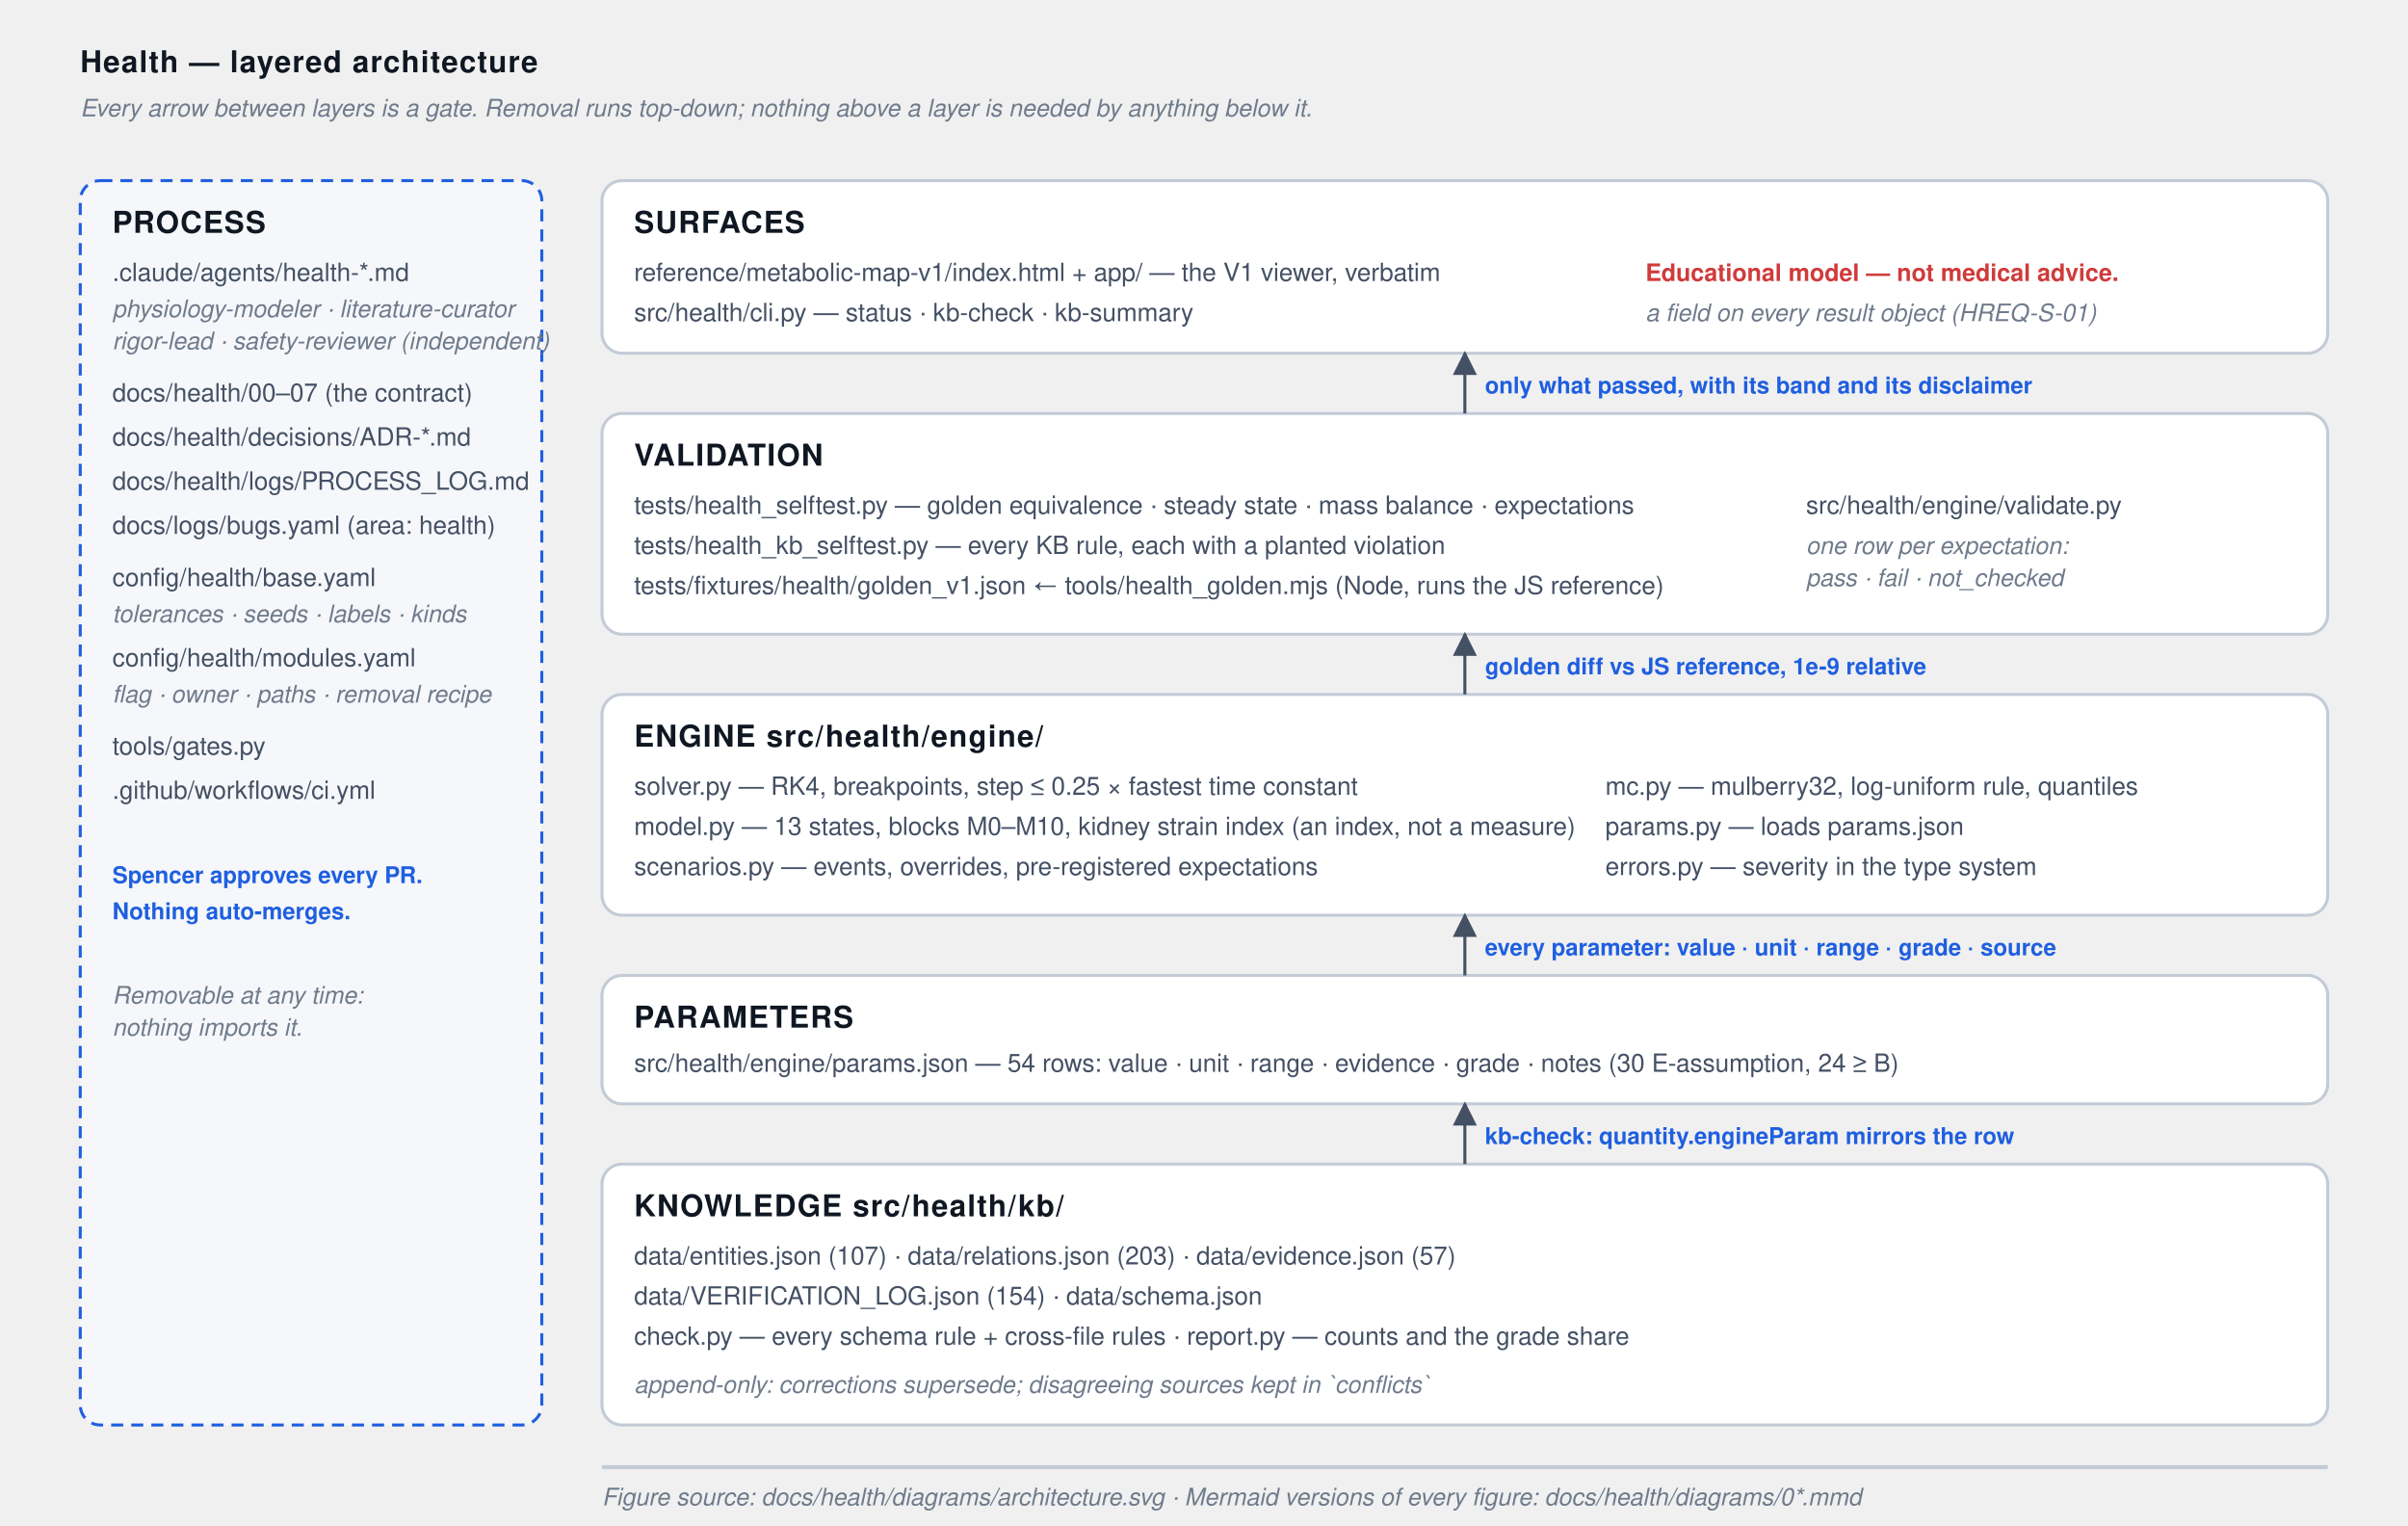
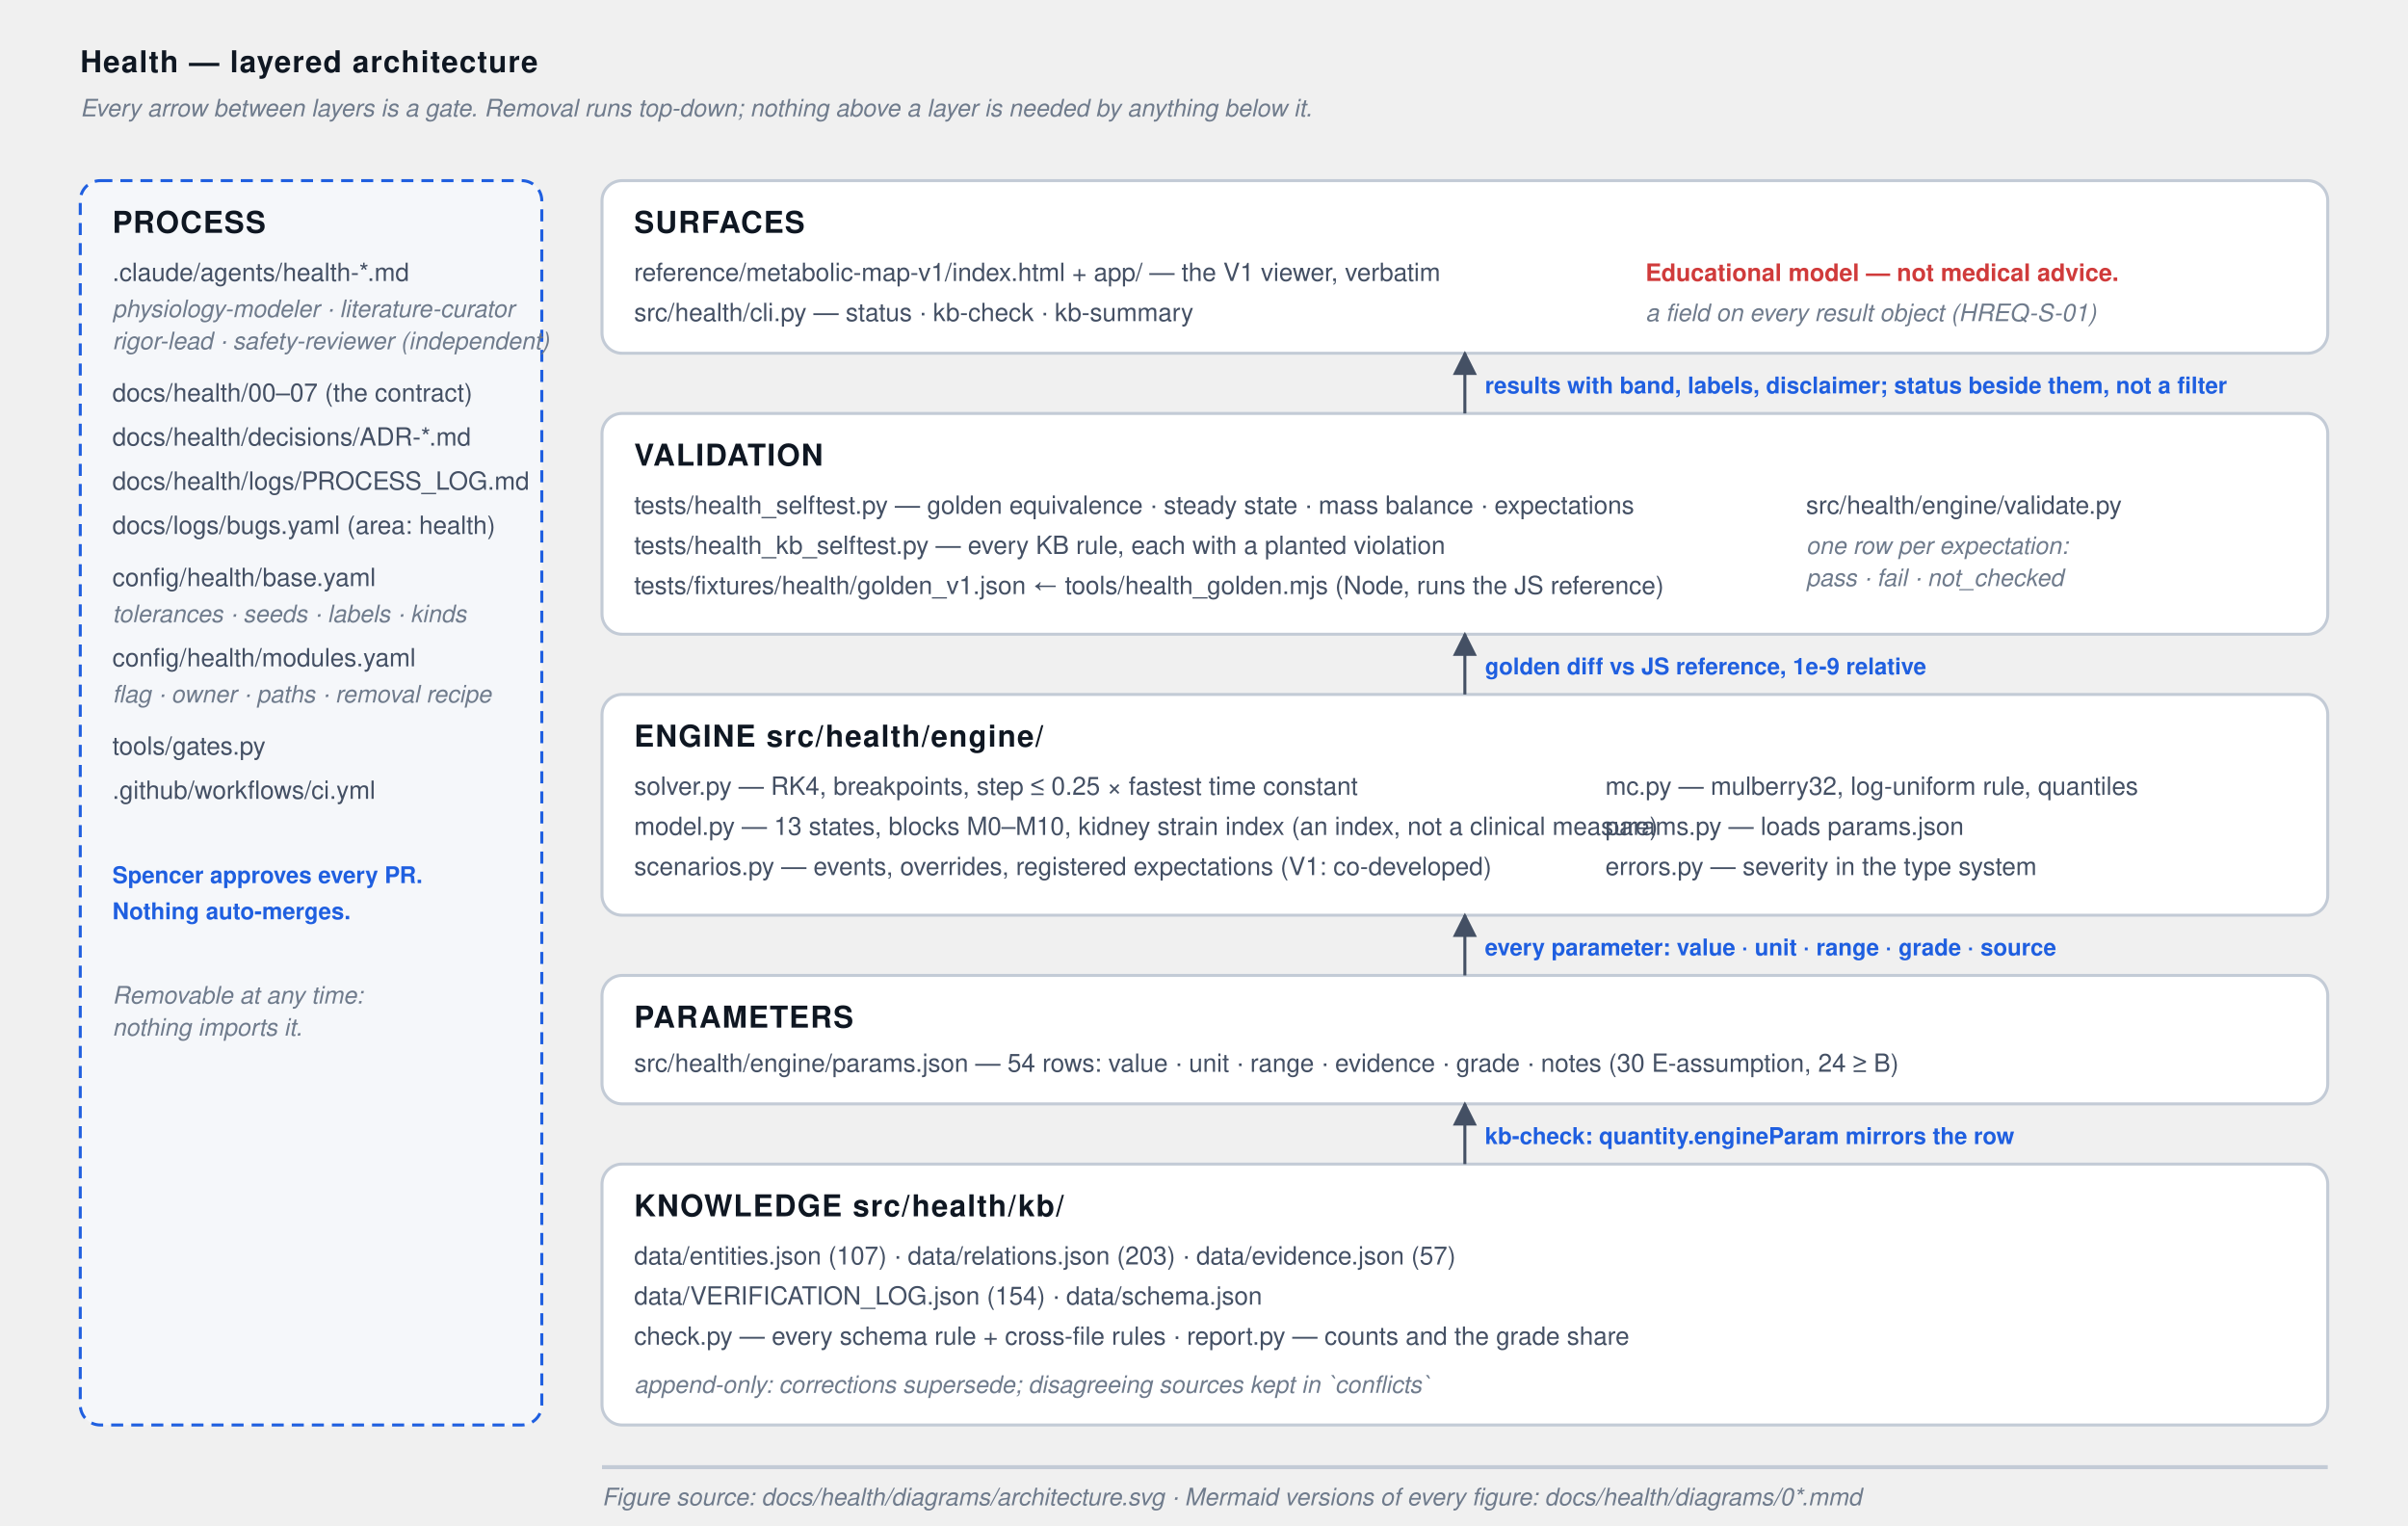
<svg xmlns="http://www.w3.org/2000/svg" viewBox="0 0 1200 760" width="1200" height="760" font-family="Helvetica, Arial, sans-serif">
  <defs>
    <marker id="arrow" viewBox="0 0 10 10" refX="9" refY="5" markerWidth="8" markerHeight="8" orient="auto-start-reverse">
      <path d="M0,0 L10,5 L0,10 z" fill="#445064" />
    </marker>
    <style>
      .layer { fill: #ffffff; stroke: #c3cbd6; stroke-width: 1.5; rx: 10; }
      .layer.process { fill: #f5f7fa; stroke: #1f5fe0; stroke-dasharray: 6 4; }
      .title { font-size: 15px; font-weight: 700; fill: #0f1722; letter-spacing: .04em; }
      .file { font-size: 12.5px; fill: #445064; }
      .note { font-size: 12px; fill: #6f7b8c; font-style: italic; }
      .gate { font-size: 11.5px; fill: #1f5fe0; font-weight: 600; }
      .edge { stroke: #445064; stroke-width: 1.5; fill: none; marker-end: url(#arrow); }
      .op { fill: #e8f0fe; stroke: #1f5fe0; stroke-width: 1.5; }
      .optext { font-size: 13px; fill: #0f1722; font-weight: 600; }
      .disc { font-size: 12px; fill: #d03b3b; font-weight: 700; }
    </style>
  </defs>
  <text x="40" y="36" class="title" font-size="20">Health — layered architecture</text>
  <text x="40" y="58" class="note">Every arrow between layers is a gate. Removal runs top-down; nothing above a layer is needed by anything below it.</text>
  <rect x="40" y="90" width="230" height="620" class="layer process" />
  <text x="56" y="116" class="title">PROCESS</text>
  <text x="56" y="140" class="file">.claude/agents/health-*.md</text>
  <text x="56" y="158" class="note">physiology-modeler · literature-curator</text>
  <text x="56" y="174" class="note">rigor-lead · safety-reviewer (independent)</text>
  <text x="56" y="200" class="file">docs/health/00–07 (the contract)</text>
  <text x="56" y="222" class="file">docs/health/decisions/ADR-*.md</text>
  <text x="56" y="244" class="file">docs/health/logs/PROCESS_LOG.md</text>
  <text x="56" y="266" class="file">docs/logs/bugs.yaml (area: health)</text>
  <text x="56" y="292" class="file">config/health/base.yaml</text>
  <text x="56" y="310" class="note">tolerances · seeds · labels · kinds</text>
  <text x="56" y="332" class="file">config/health/modules.yaml</text>
  <text x="56" y="350" class="note">flag · owner · paths · removal recipe</text>
  <text x="56" y="376" class="file">tools/gates.py</text>
  <text x="56" y="398" class="file">.github/workflows/ci.yml</text>
  <text x="56" y="440" class="gate">Spencer approves every PR.</text>
  <text x="56" y="458" class="gate">Nothing auto-merges.</text>
  <text x="56" y="500" class="note">Removable at any time:</text>
  <text x="56" y="516" class="note">nothing imports it.</text>
  <rect x="300" y="90" width="860" height="86" class="layer" />
  <text x="316" y="116" class="title">SURFACES</text>
  <text x="316" y="140" class="file">reference/metabolic-map-v1/index.html + app/ — the V1 viewer, verbatim</text>
  <text x="316" y="160" class="file">src/health/cli.py — status · kb-check · kb-summary</text>
  <text x="820" y="140" class="disc">Educational model — not medical advice.</text>
  <text x="820" y="160" class="note">a field on every result object (HREQ-S-01)</text>
  <rect x="300" y="206" width="860" height="110" class="layer" />
  <text x="316" y="232" class="title">VALIDATION</text>
  <text x="316" y="256" class="file">tests/health_selftest.py — golden equivalence · steady state · mass balance · expectations</text>
  <text x="316" y="276" class="file">tests/health_kb_selftest.py — every KB rule, each with a planted violation</text>
  <text x="316" y="296" class="file">tests/fixtures/health/golden_v1.json ← tools/health_golden.mjs (Node, runs the JS reference)</text>
  <text x="900" y="256" class="file">src/health/engine/validate.py</text>
  <text x="900" y="276" class="note">one row per expectation:</text>
  <text x="900" y="292" class="note">pass · fail · not_checked</text>
  <rect x="300" y="346" width="860" height="110" class="layer" />
  <text x="316" y="372" class="title">ENGINE  src/health/engine/</text>
  <text x="316" y="396" class="file">solver.py — RK4, breakpoints, step ≤ 0.25 × fastest time constant</text>
-   <text x="316" y="416" class="file">model.py — 13 states, blocks M0–M10, kidney strain index (an index, not a measure)</text>
-   <text x="316" y="436" class="file">scenarios.py — events, overrides, pre-registered expectations</text>
+   <text x="316" y="416" class="file">model.py — 13 states, blocks M0–M10, kidney strain index (an index, not a clinical measure)</text>
+   <text x="316" y="436" class="file">scenarios.py — events, overrides, registered expectations (V1: co-developed)</text>
  <text x="800" y="396" class="file">mc.py — mulberry32, log-uniform rule, quantiles</text>
  <text x="800" y="416" class="file">params.py — loads params.json</text>
  <text x="800" y="436" class="file">errors.py — severity in the type system</text>
  <rect x="300" y="486" width="860" height="64" class="layer" />
  <text x="316" y="512" class="title">PARAMETERS</text>
  <text x="316" y="534" class="file">src/health/engine/params.json — 54 rows: value · unit · range · evidence · grade · notes (30 E-assumption, 24 ≥ B)</text>
  <rect x="300" y="580" width="860" height="130" class="layer" />
  <text x="316" y="606" class="title">KNOWLEDGE  src/health/kb/</text>
  <text x="316" y="630" class="file">data/entities.json (107) · data/relations.json (203) · data/evidence.json (57)</text>
  <text x="316" y="650" class="file">data/VERIFICATION_LOG.json (154) · data/schema.json</text>
  <text x="316" y="670" class="file">check.py — every schema rule + cross-file rules · report.py — counts and the grade share</text>
  <text x="316" y="694" class="note">append-only: corrections supersede; disagreeing sources kept in `conflicts`</text>
  <line x1="730" y1="580" x2="730" y2="550" class="edge" />
  <text x="740" y="570" class="gate">kb-check: quantity.engineParam mirrors the row</text>
  <line x1="730" y1="486" x2="730" y2="456" class="edge" />
  <text x="740" y="476" class="gate">every parameter: value · unit · range · grade · source</text>
  <line x1="730" y1="346" x2="730" y2="316" class="edge" />
  <text x="740" y="336" class="gate">golden diff vs JS reference, 1e-9 relative</text>
  <line x1="730" y1="206" x2="730" y2="176" class="edge" />
-   <text x="740" y="196" class="gate">only what passed, with its band and its disclaimer</text>
+   <text x="740" y="196" class="gate">results with band, labels, disclaimer; status beside them, not a filter</text>
  <rect x="300" y="730" width="860" height="2" fill="#c3cbd6" />
  <text x="300" y="750" class="note">Figure source: docs/health/diagrams/architecture.svg · Mermaid versions of every figure: docs/health/diagrams/0*.mmd</text>
</svg>
